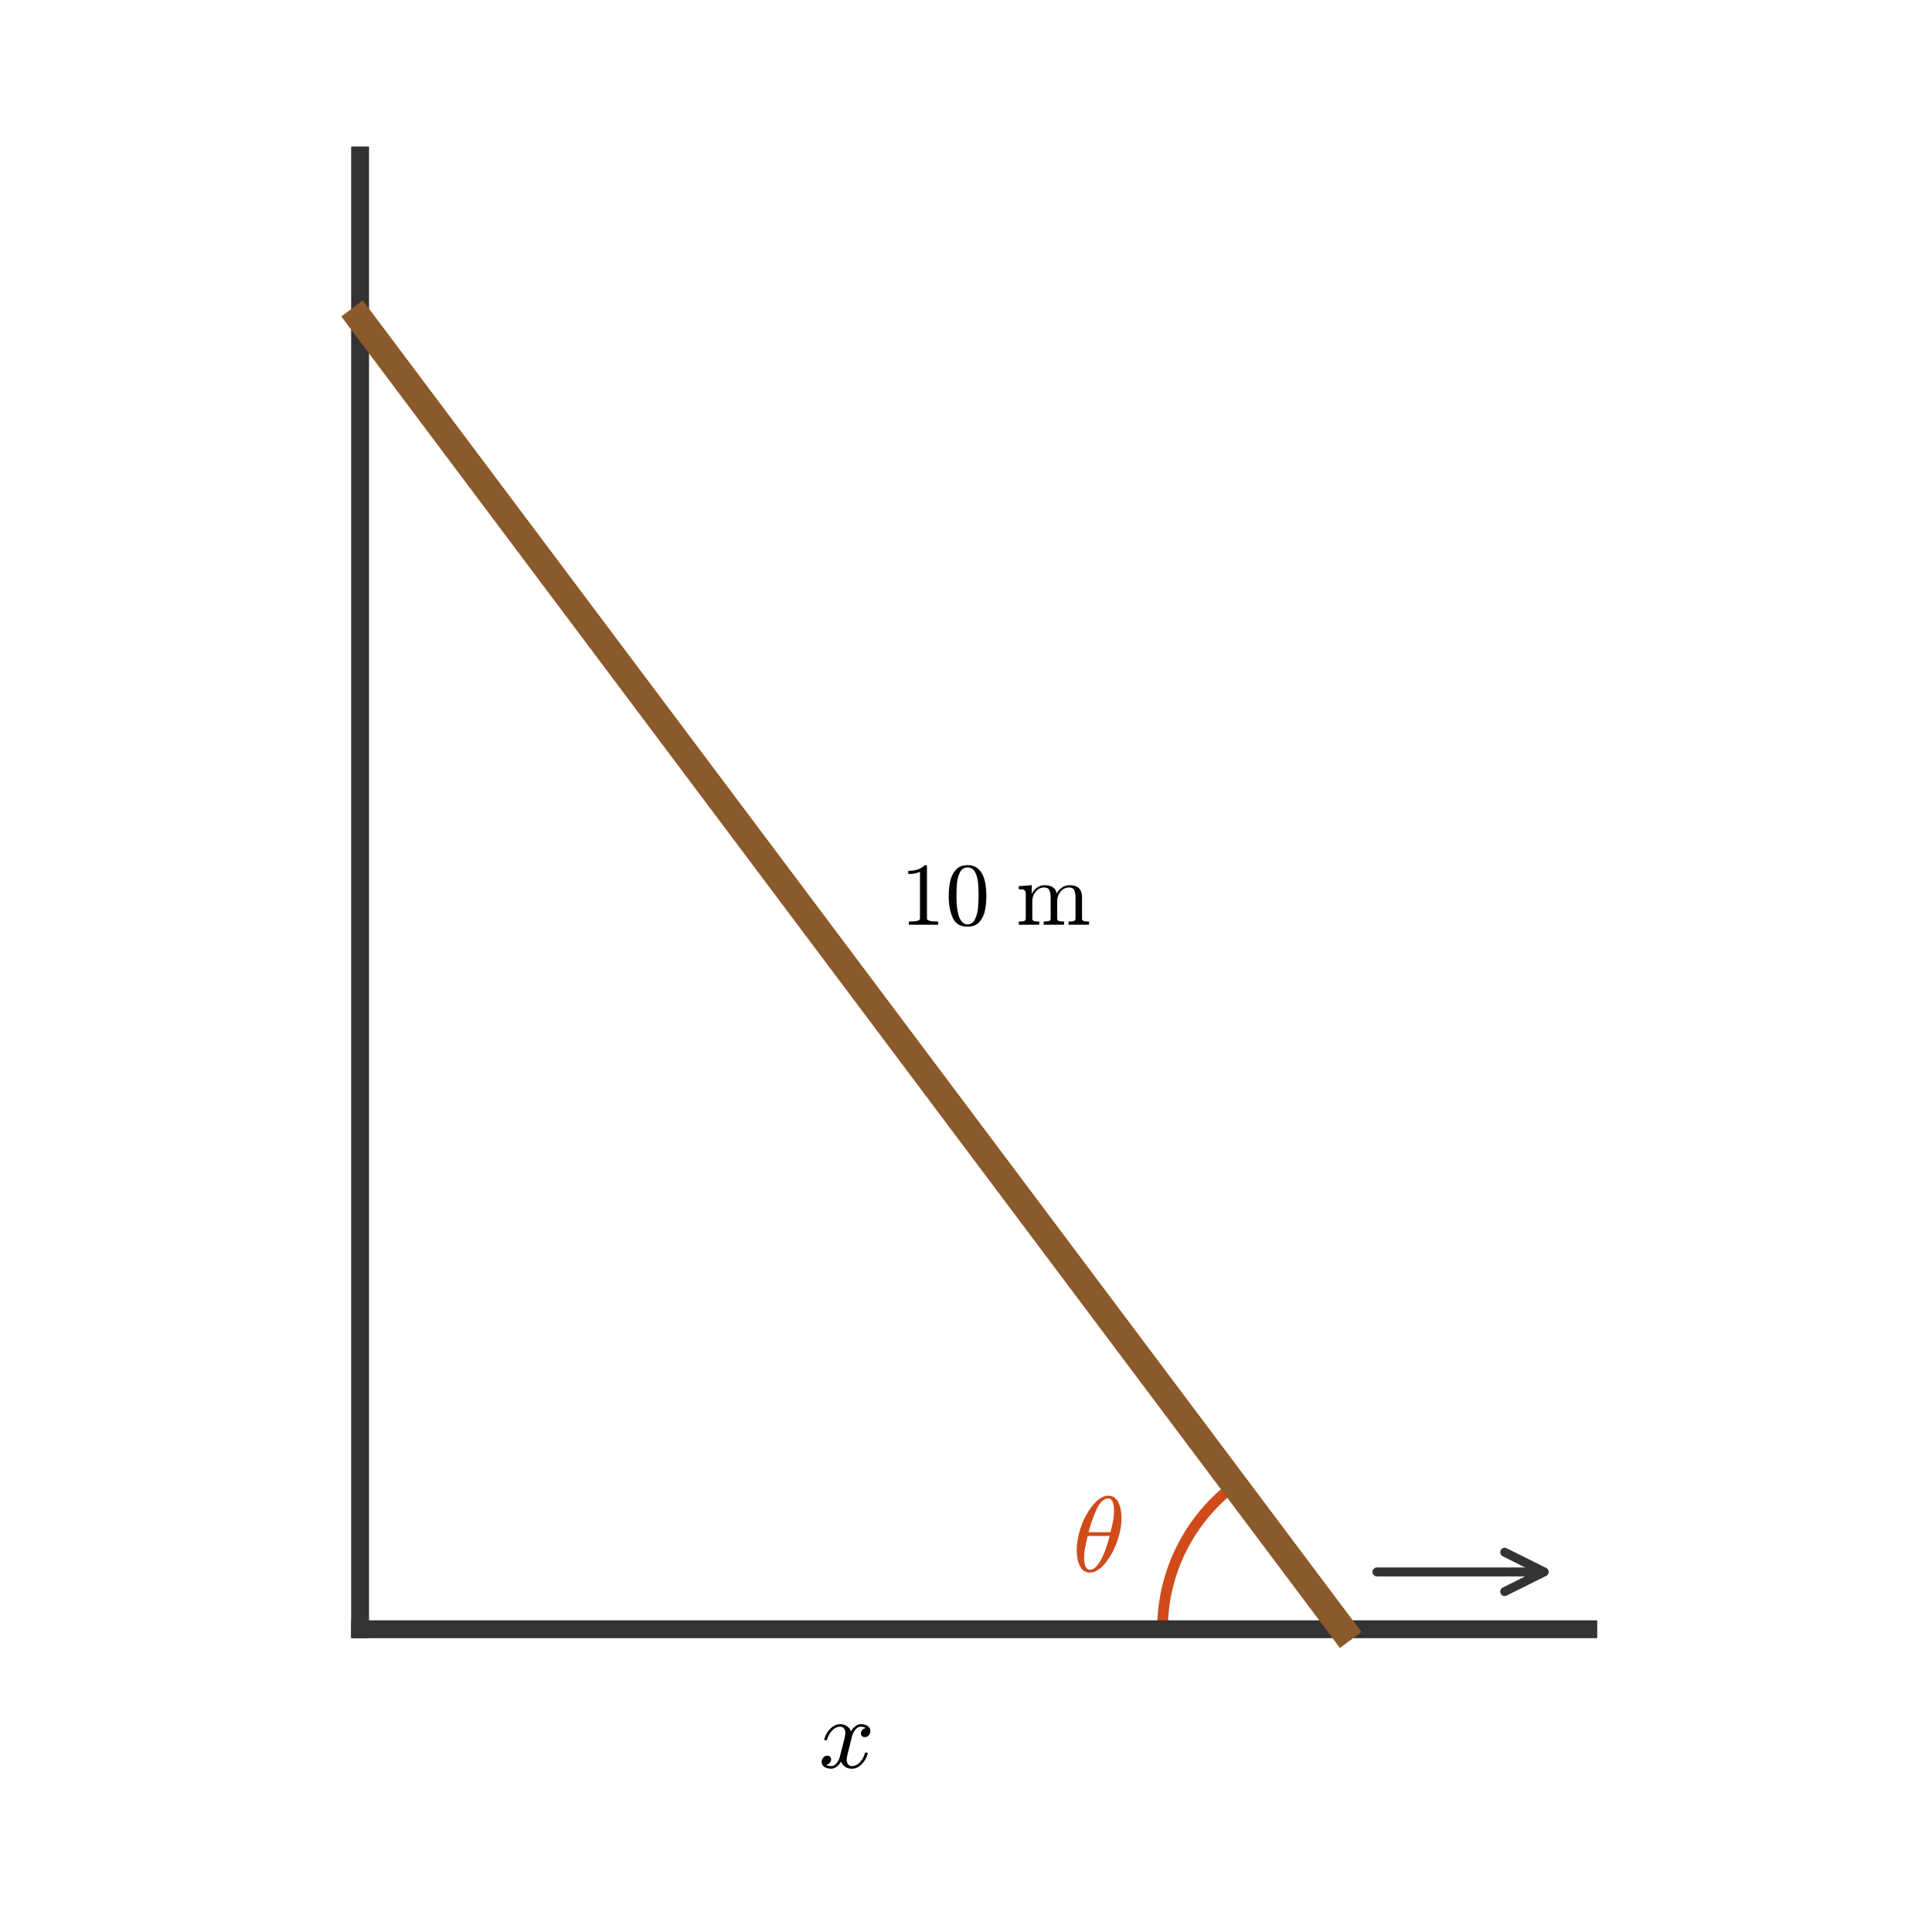
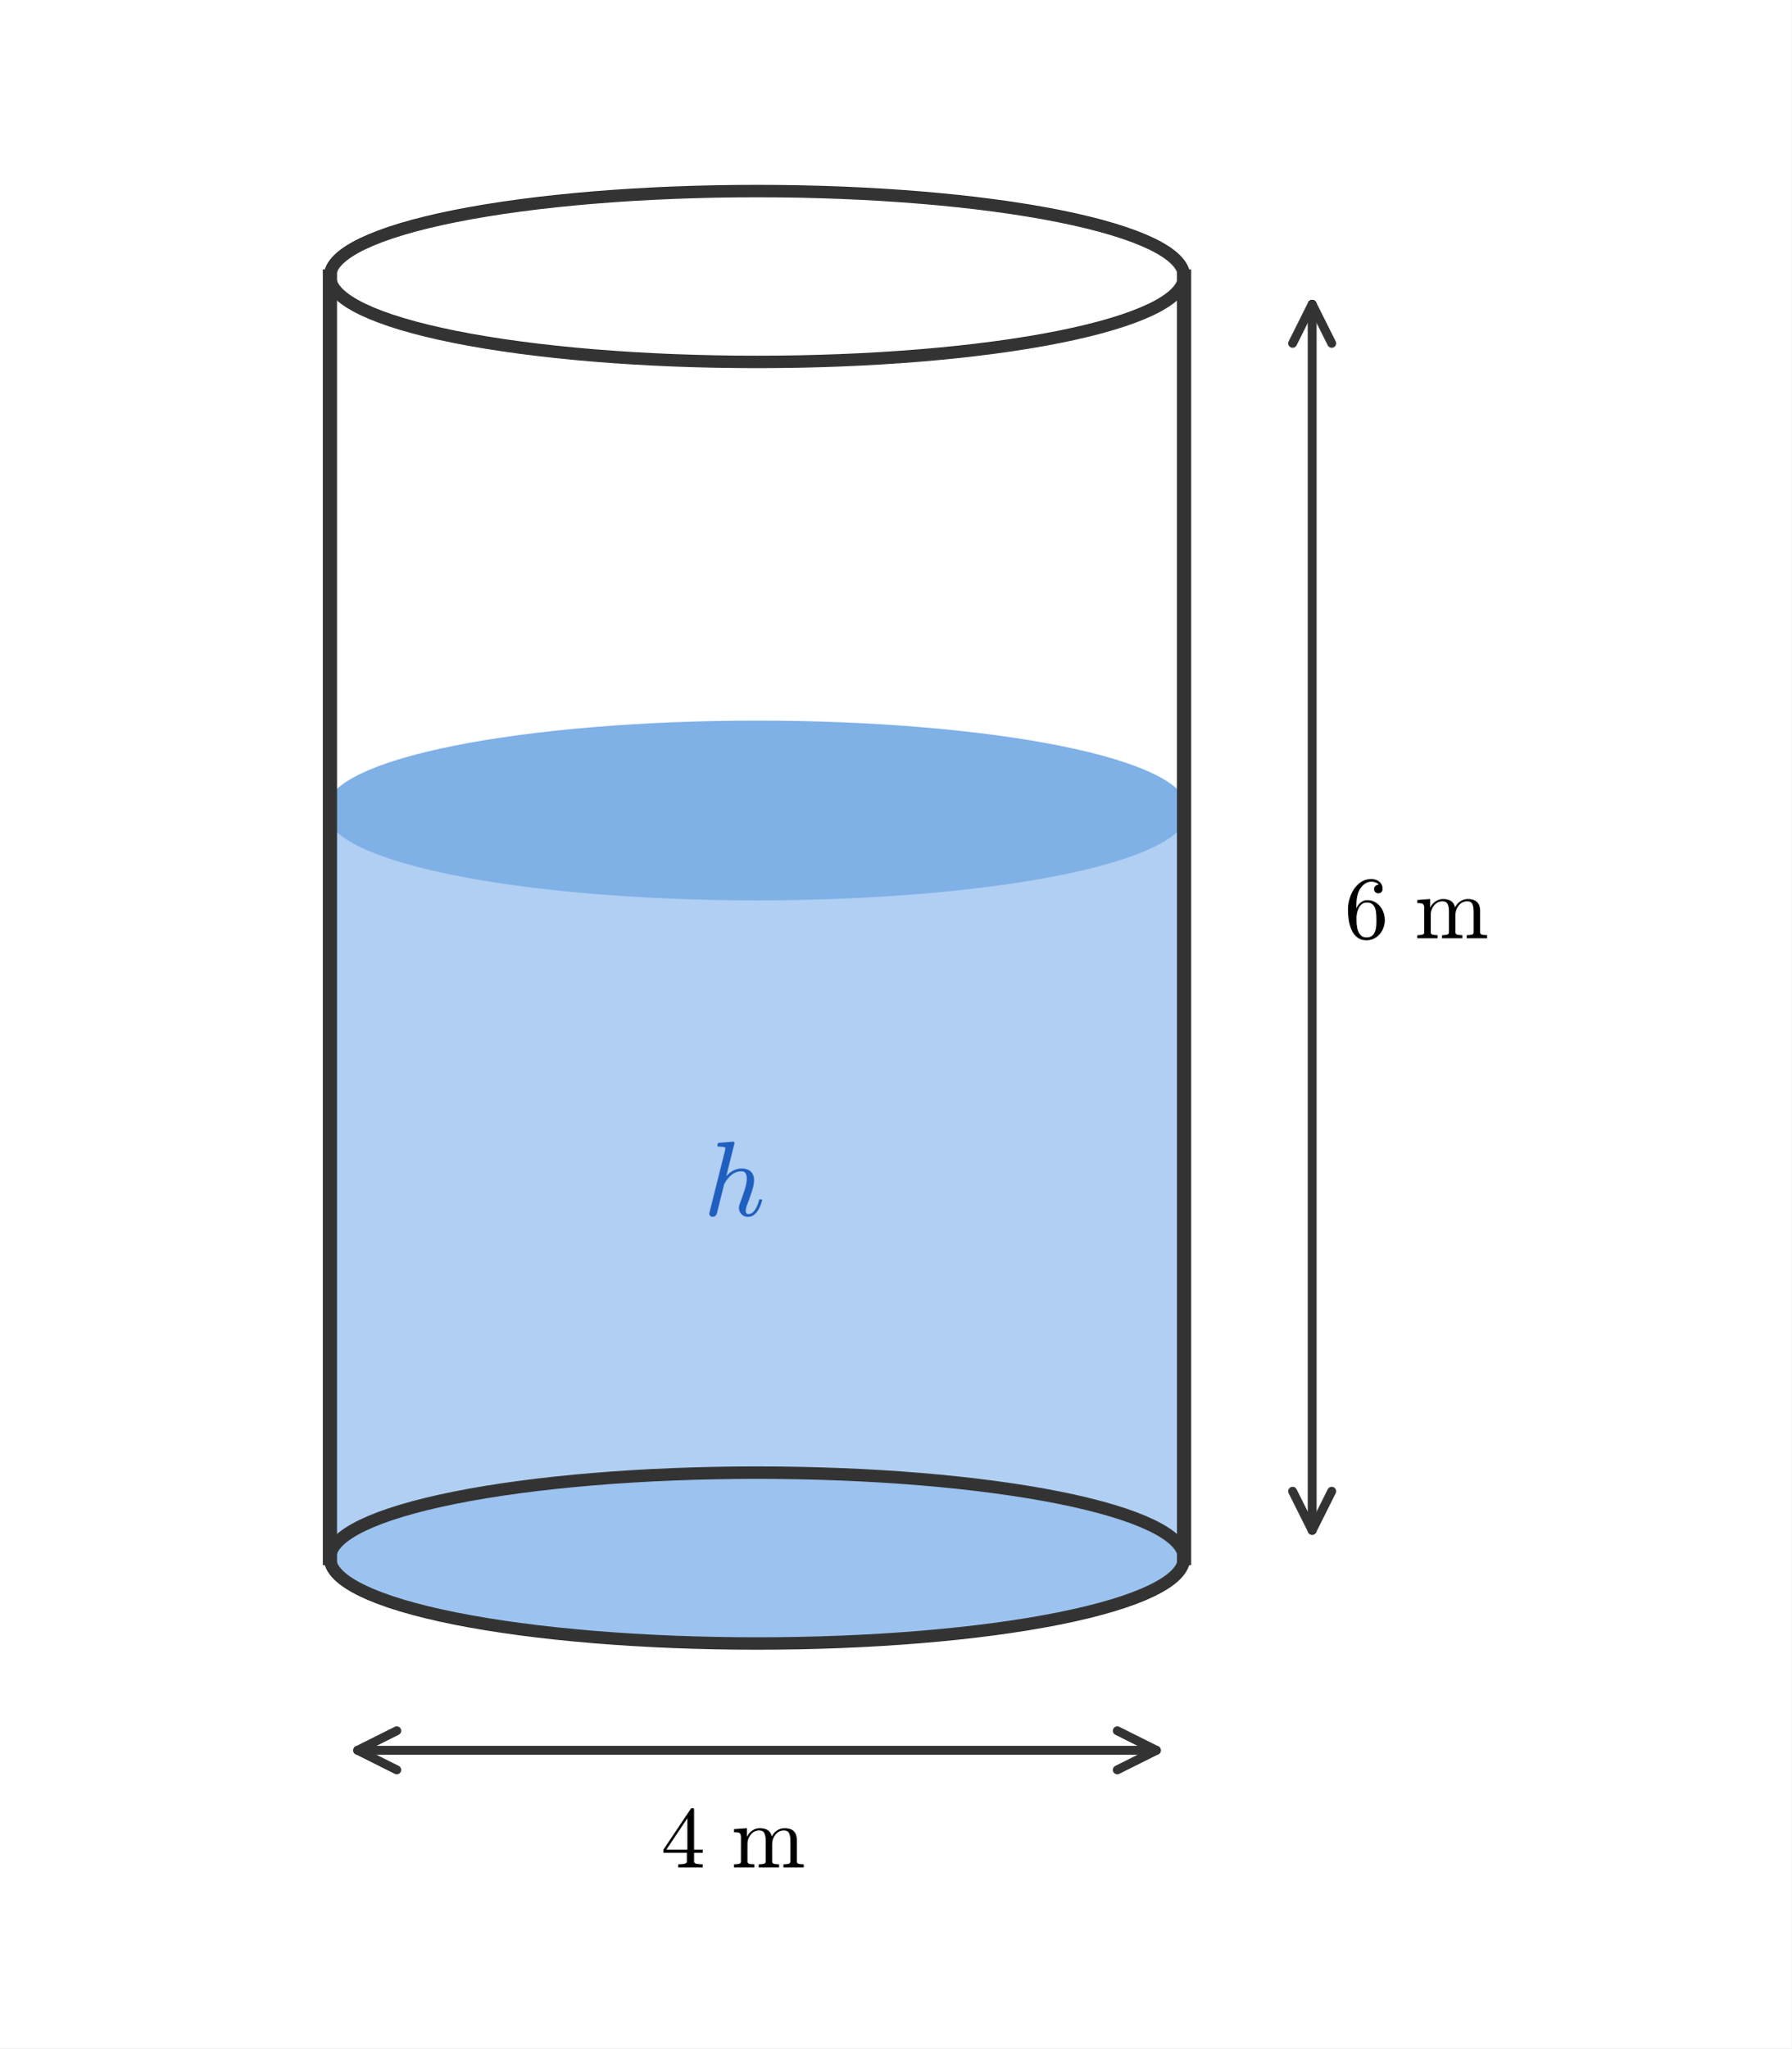
- <svg xmlns="http://www.w3.org/2000/svg" xmlns:xlink="http://www.w3.org/1999/xlink" width="216pt" height="216pt" viewBox="0 0 216 216" version="1.1">
+ <svg xmlns="http://www.w3.org/2000/svg" xmlns:xlink="http://www.w3.org/1999/xlink" width="201.6pt" height="230.4pt" viewBox="0 0 201.6 230.4" version="1.1">
  <defs>
    <style type="text/css">*{stroke-linejoin: round; stroke-linecap: butt}</style>
  </defs>
  <g id="figure_1">
    <g id="patch_1">
-       <path d="M 0 216  L 216 216  L 216 0  L 0 0  z " style="fill: #ffffff" />
+       <path d="M 0 230.4  L 201.6 230.4  L 201.6 0  L 0 0  z " style="fill: #ffffff" />
    </g>
    <g id="axes_1">
      <g id="patch_2">
-         <path d="M 138.026 166.038  C 135.525 167.914 133.495 170.347 132.096 173.143  C 130.698 175.939 129.97 179.023 129.97 182.15  " clip-path="url(#p6fa60effbb)" style="fill: none; stroke: #d04a1a; stroke-width: 1.2; stroke-linejoin: miter" />
+         <path d="M 85.182 40.713  C 97.926 40.713 110.151 39.701 119.162 37.898  C 128.174 36.096 133.238 33.651 133.238 31.102  C 133.238 28.553 128.174 26.109 119.162 24.306  C 110.151 22.504 97.926 21.491 85.182 21.491  C 72.437 21.491 60.213 22.504 51.201 24.306  C 42.19 26.109 37.126 28.553 37.126 31.102  C 37.126 33.651 42.19 36.096 51.201 37.898  C 60.213 39.701 72.437 40.713 85.182 40.713  L 85.182 40.713  z " clip-path="url(#p4e7a2404cc)" style="fill: none; stroke: #333333; stroke-width: 1.4; stroke-linejoin: miter" />
+       </g>
+       <g id="PolyCollection_1">
+         <defs>
+           <path id="m937ddde849" d="M 37.126 -139.228  L 37.126 -55.13  L 133.238 -55.13  L 133.238 -139.228  L 133.238 -139.228  L 37.126 -139.228  z " style="stroke: #9cc3ef; stroke-opacity: 0.8" />
+         </defs>
+         <g clip-path="url(#p4e7a2404cc)">
+           <use xlink:href="#m937ddde849" x="0" y="230.4" style="fill: #9cc3ef; fill-opacity: 0.8; stroke: #9cc3ef; stroke-opacity: 0.8" />
+         </g>
+       </g>
+       <g id="patch_3">
+         <path d="M 85.182 100.783  C 97.926 100.783 110.151 99.771 119.162 97.968  C 128.174 96.166 133.238 93.721 133.238 91.172  C 133.238 88.623 128.174 86.178 119.162 84.376  C 110.151 82.574 97.926 81.561 85.182 81.561  C 72.437 81.561 60.213 82.574 51.201 84.376  C 42.19 86.178 37.126 88.623 37.126 91.172  C 37.126 93.721 42.19 96.166 51.201 97.968  C 60.213 99.771 72.437 100.783 85.182 100.783  z " clip-path="url(#p4e7a2404cc)" style="fill: #7fb0e6; stroke: #7fb0e6; stroke-linejoin: miter" />
+       </g>
+       <g id="patch_4">
+         <path d="M 85.182 184.881  C 97.926 184.881 110.151 183.868 119.162 182.066  C 128.174 180.264 133.238 177.819 133.238 175.27  C 133.238 172.721 128.174 170.276 119.162 168.474  C 110.151 166.671 97.926 165.659 85.182 165.659  C 72.437 165.659 60.213 166.671 51.201 168.474  C 42.19 170.276 37.126 172.721 37.126 175.27  C 37.126 177.819 42.19 180.264 51.201 182.066  C 60.213 183.868 72.437 184.881 85.182 184.881  z " clip-path="url(#p4e7a2404cc)" style="fill: #9cc3ef; stroke: #333333; stroke-width: 1.4; stroke-linejoin: miter" />
      </g>
      <g id="line2d_1">
-         <path d="M 40.258 182.15  L 40.258 17.373  " clip-path="url(#p6fa60effbb)" style="fill: none; stroke: #333333; stroke-width: 2; stroke-linecap: square" />
+         <path d="M 37.126 175.27  L 37.126 31.102  " clip-path="url(#p4e7a2404cc)" style="fill: none; stroke: #333333; stroke-width: 1.6; stroke-linecap: square" />
      </g>
      <g id="line2d_2">
-         <path d="M 40.258 182.15  L 177.573 182.15  " clip-path="url(#p6fa60effbb)" style="fill: none; stroke: #333333; stroke-width: 2; stroke-linecap: square" />
+         <path d="M 133.238 175.27  L 133.238 31.102  " clip-path="url(#p4e7a2404cc)" style="fill: none; stroke: #333333; stroke-width: 1.6; stroke-linecap: square" />
      </g>
-       <g id="line2d_3">
-         <path d="M 150.11 182.15  L 40.258 35.681  " clip-path="url(#p6fa60effbb)" style="fill: none; stroke: #8a5a2b; stroke-width: 3; stroke-linecap: square" />
+       <g id="patch_5">
+         <path d="M 147.654 34.222  Q 147.654 103.187 147.654 172.152  " style="fill: none; stroke: #333333; stroke-linecap: round" />
+         <path d="M 145.454 38.622  L 147.654 34.222  L 149.854 38.622  " style="fill: none; stroke: #333333; stroke-linecap: round" />
+         <path d="M 149.854 167.752  L 147.654 172.152  L 145.454 167.752  " style="fill: none; stroke: #333333; stroke-linecap: round" />
      </g>
      <g id="text_1">
-         <g transform="translate(100.6766 103.4229) scale(0.1 -0.1)">
+         <g transform="translate(151.2586 105.5888) scale(0.1 -0.1)">
          <defs>
-             <path id="Cmr10-31" d="M 594 0  L 594 225  Q 1394 225 1394 428  L 1394 3788  Q 1063 3628 556 3628  L 556 3853  Q 1341 3853 1741 4263  L 1831 4263  Q 1853 4263 1873 4245  Q 1894 4228 1894 4206  L 1894 428  Q 1894 225 2694 225  L 2694 0  L 594 0  z " transform="scale(0.015625)" />
-             <path id="Cmr10-30" d="M 1600 -141  Q 816 -141 533 504  Q 250 1150 250 2041  Q 250 2597 351 3087  Q 453 3578 754 3920  Q 1056 4263 1600 4263  Q 2022 4263 2290 4056  Q 2559 3850 2700 3523  Q 2841 3197 2892 2823  Q 2944 2450 2944 2041  Q 2944 1491 2842 1011  Q 2741 531 2444 195  Q 2147 -141 1600 -141  z M 1600 25  Q 1956 25 2131 390  Q 2306 756 2347 1200  Q 2388 1644 2388 2144  Q 2388 2625 2347 3031  Q 2306 3438 2132 3767  Q 1959 4097 1600 4097  Q 1238 4097 1063 3765  Q 888 3434 847 3029  Q 806 2625 806 2144  Q 806 1788 823 1472  Q 841 1156 916 820  Q 991 484 1158 254  Q 1325 25 1600 25  z " transform="scale(0.015625)" />
+             <path id="Cmr10-36" d="M 1600 -141  Q 1203 -141 937 70  Q 672 281 526 617  Q 381 953 325 1322  Q 269 1691 269 2069  Q 269 2575 466 3084  Q 663 3594 1045 3928  Q 1428 4263 1953 4263  Q 2172 4263 2361 4180  Q 2550 4097 2658 3936  Q 2766 3775 2766 3547  Q 2766 3416 2677 3327  Q 2588 3238 2456 3238  Q 2331 3238 2240 3328  Q 2150 3419 2150 3547  Q 2150 3672 2240 3762  Q 2331 3853 2456 3853  L 2491 3853  Q 2409 3969 2261 4023  Q 2113 4078 1953 4078  Q 1759 4078 1595 3993  Q 1431 3909 1300 3765  Q 1169 3622 1081 3448  Q 994 3275 945 3053  Q 897 2831 884 2637  Q 872 2444 872 2150  Q 984 2413 1190 2580  Q 1397 2747 1656 2747  Q 1941 2747 2175 2631  Q 2409 2516 2578 2311  Q 2747 2106 2836 1843  Q 2925 1581 2925 1313  Q 2925 938 2758 598  Q 2591 259 2287 59  Q 1984 -141 1600 -141  z M 1600 63  Q 1847 63 1997 175  Q 2147 288 2217 473  Q 2288 659 2305 848  Q 2322 1038 2322 1313  Q 2322 1675 2287 1931  Q 2253 2188 2100 2383  Q 1947 2578 1631 2578  Q 1372 2578 1205 2403  Q 1038 2228 961 1961  Q 884 1694 884 1447  Q 884 1363 891 1319  Q 891 1309 889 1303  Q 888 1297 884 1288  Q 884 1013 940 731  Q 997 450 1156 256  Q 1316 63 1600 63  z " transform="scale(0.015625)" />
            <path id="Cmr10-6d" d="M 191 0  L 191 225  Q 409 225 550 259  Q 691 294 691 428  L 691 2175  Q 691 2347 639 2423  Q 588 2500 491 2517  Q 394 2534 191 2534  L 191 2759  L 1119 2828  L 1119 2203  Q 1247 2478 1498 2653  Q 1750 2828 2047 2828  Q 2784 2828 2913 2228  Q 3041 2497 3287 2662  Q 3534 2828 3828 2828  Q 4119 2828 4317 2734  Q 4516 2641 4616 2448  Q 4716 2256 4716 1966  L 4716 428  Q 4716 294 4858 259  Q 5000 225 5216 225  L 5216 0  L 3750 0  L 3750 225  Q 3969 225 4109 259  Q 4250 294 4250 428  L 4250 1947  Q 4250 2269 4159 2466  Q 4069 2663 3788 2663  Q 3419 2663 3178 2366  Q 2938 2069 2938 1691  L 2938 428  Q 2938 294 3078 259  Q 3219 225 3438 225  L 3438 0  L 1972 0  L 1972 225  Q 2191 225 2331 259  Q 2472 294 2472 428  L 2472 1947  Q 2472 2259 2381 2461  Q 2291 2663 2009 2663  Q 1638 2663 1398 2366  Q 1159 2069 1159 1691  L 1159 428  Q 1159 294 1300 259  Q 1441 225 1656 225  L 1656 0  L 191 0  z " transform="scale(0.015625)" />
          </defs>
-           <use xlink:href="#Cmr10-31" transform="translate(0 0.390625)" />
-           <use xlink:href="#Cmr10-30" transform="translate(50 0.390625)" />
-           <use xlink:href="#Cmr10-6d" transform="translate(129.264 0.390625)" />
+           <use xlink:href="#Cmr10-36" transform="translate(0 0.390625)" />
+           <use xlink:href="#Cmr10-6d" transform="translate(79.26403 0.390625)" />
        </g>
      </g>
+       <g id="patch_6">
+         <path d="M 130.122 196.895  Q 85.184 196.895 40.246 196.895  " style="fill: none; stroke: #333333; stroke-linecap: round" />
+         <path d="M 125.722 194.695  L 130.122 196.895  L 125.722 199.095  " style="fill: none; stroke: #333333; stroke-linecap: round" />
+         <path d="M 44.646 199.095  L 40.246 196.895  L 44.646 194.695  " style="fill: none; stroke: #333333; stroke-linecap: round" />
+       </g>
      <g id="text_2">
-         <g style="fill: #d04a1a" transform="translate(119.9006 175.7417) scale(0.12 -0.12)">
+         <g transform="translate(74.3693 210.1102) scale(0.1 -0.1)">
          <defs>
-             <path id="Cmmi10-b5" d="M 1031 -72  Q 741 -72 566 140  Q 391 353 323 653  Q 256 953 256 1247  L 256 1253  Q 256 1572 317 1915  Q 378 2259 493 2601  Q 609 2944 744 3213  Q 838 3400 986 3631  Q 1134 3863 1317 4064  Q 1500 4266 1711 4389  Q 1922 4513 2138 4513  L 2144 4513  Q 2375 4513 2529 4384  Q 2684 4256 2770 4056  Q 2856 3856 2890 3628  Q 2925 3400 2925 3194  Q 2925 2709 2794 2204  Q 2663 1700 2431 1228  Q 2344 1050 2189 809  Q 2034 569 1861 378  Q 1688 188 1472 58  Q 1256 -72 1038 -72  L 1031 -72  z M 1044 97  Q 1256 97 1451 323  Q 1647 550 1794 873  Q 1941 1197 2052 1536  Q 2163 1875 2216 2113  L 909 2113  Q 809 1709 753 1417  Q 697 1125 697 844  Q 697 97 1044 97  z M 959 2338  L 2272 2338  Q 2341 2619 2381 2808  Q 2422 2997 2450 3206  Q 2478 3416 2478 3597  Q 2478 4347 2138 4347  Q 1731 4347 1436 3692  Q 1141 3038 959 2338  z " transform="scale(0.015625)" />
+             <path id="Cmr10-34" d="M 178 1056  L 178 1281  L 2156 4231  Q 2178 4263 2222 4263  L 2316 4263  Q 2388 4263 2388 4191  L 2388 1281  L 3016 1281  L 3016 1056  L 2388 1056  L 2388 428  Q 2388 297 2575 261  Q 2763 225 3009 225  L 3009 0  L 1247 0  L 1247 225  Q 1494 225 1681 261  Q 1869 297 1869 428  L 1869 1056  L 178 1056  z M 391 1281  L 1906 1281  L 1906 3547  L 391 1281  z " transform="scale(0.015625)" />
          </defs>
-           <use xlink:href="#Cmmi10-b5" transform="translate(0 0.484375)" />
+           <use xlink:href="#Cmr10-34" transform="translate(0 0.390625)" />
+           <use xlink:href="#Cmr10-6d" transform="translate(79.26403 0.390625)" />
        </g>
      </g>
      <g id="text_3">
-         <g transform="translate(91.52229 197.712) scale(0.11 -0.11)">
+         <g style="fill: #1f5fbf" transform="translate(79.17488 136.8251) scale(0.12 -0.12)">
          <defs>
-             <path id="Cmmi10-78" d="M 500 184  Q 613 97 819 97  Q 1019 97 1172 289  Q 1325 481 1381 709  L 1672 1844  Q 1741 2153 1741 2266  Q 1741 2425 1652 2544  Q 1563 2663 1403 2663  Q 1200 2663 1022 2536  Q 844 2409 722 2214  Q 600 2019 550 1819  Q 538 1778 500 1778  L 422 1778  Q 372 1778 372 1838  L 372 1856  Q 434 2094 584 2320  Q 734 2547 951 2687  Q 1169 2828 1416 2828  Q 1650 2828 1839 2703  Q 2028 2578 2106 2363  Q 2216 2559 2386 2693  Q 2556 2828 2759 2828  Q 2897 2828 3040 2779  Q 3184 2731 3275 2631  Q 3366 2531 3366 2381  Q 3366 2219 3261 2101  Q 3156 1984 2994 1984  Q 2891 1984 2822 2050  Q 2753 2116 2753 2216  Q 2753 2350 2845 2451  Q 2938 2553 3066 2572  Q 2950 2663 2747 2663  Q 2541 2663 2389 2472  Q 2238 2281 2175 2047  L 1894 916  Q 1825 659 1825 494  Q 1825 331 1917 214  Q 2009 97 2163 97  Q 2463 97 2698 361  Q 2934 625 3009 941  Q 3022 978 3059 978  L 3138 978  Q 3163 978 3178 961  Q 3194 944 3194 922  Q 3194 916 3188 903  Q 3097 522 2806 225  Q 2516 -72 2150 -72  Q 1916 -72 1727 54  Q 1538 181 1459 397  Q 1359 209 1182 68  Q 1006 -72 806 -72  Q 669 -72 523 -23  Q 378 25 287 125  Q 197 225 197 378  Q 197 528 301 651  Q 406 775 563 775  Q 669 775 741 711  Q 813 647 813 544  Q 813 409 723 309  Q 634 209 500 184  z " transform="scale(0.015625)" />
+             <path id="Cmmi10-68" d="M 341 116  Q 341 153 347 172  L 1275 3872  Q 1300 3981 1306 4044  Q 1306 4147 891 4147  Q 825 4147 825 4231  Q 828 4247 839 4287  Q 850 4328 867 4350  Q 884 4372 916 4372  L 1778 4441  L 1797 4441  Q 1797 4434 1819 4423  Q 1841 4413 1844 4409  Q 1856 4378 1856 4359  L 1356 2363  Q 1750 2828 2291 2828  Q 2516 2828 2680 2750  Q 2844 2672 2936 2514  Q 3028 2356 3028 2138  Q 3028 1875 2911 1503  Q 2794 1131 2619 672  Q 2528 463 2528 288  Q 2528 97 2675 97  Q 2925 97 3092 364  Q 3259 631 3328 941  Q 3341 978 3378 978  L 3456 978  Q 3481 978 3497 961  Q 3513 944 3513 922  Q 3513 916 3506 903  Q 3450 672 3339 448  Q 3228 225 3059 76  Q 2891 -72 2663 -72  Q 2438 -72 2278 83  Q 2119 238 2119 459  Q 2119 578 2169 709  Q 2350 1191 2470 1569  Q 2591 1947 2591 2234  Q 2591 2419 2519 2541  Q 2447 2663 2278 2663  Q 1934 2663 1678 2452  Q 1422 2241 1234 1894  L 800 147  Q 775 50 703 -11  Q 631 -72 538 -72  Q 456 -72 398 -17  Q 341 38 341 116  z " transform="scale(0.015625)" />
          </defs>
-           <use xlink:href="#Cmmi10-78" transform="translate(0 0.8125)" />
+           <use xlink:href="#Cmmi10-68" transform="translate(0 0.609375)" />
        </g>
-       </g>
-       <g id="patch_3">
-         <path d="M 153.942 175.742  Q 163.843 175.742 172.625 175.742  " style="fill: none; stroke: #333333; stroke-linecap: round" />
-         <path d="M 168.225 173.542  L 172.625 175.742  L 168.225 177.942  " style="fill: none; stroke: #333333; stroke-linecap: round" />
      </g>
    </g>
  </g>
  <defs>
-     <clipPath id="p6fa60effbb">
-       <rect x="29.273" y="11.88" width="157.454" height="192.24" />
+     <clipPath id="p4e7a2404cc">
+       <rect x="22.709" y="11.88" width="156.181" height="206.64" />
    </clipPath>
  </defs>
</svg>
